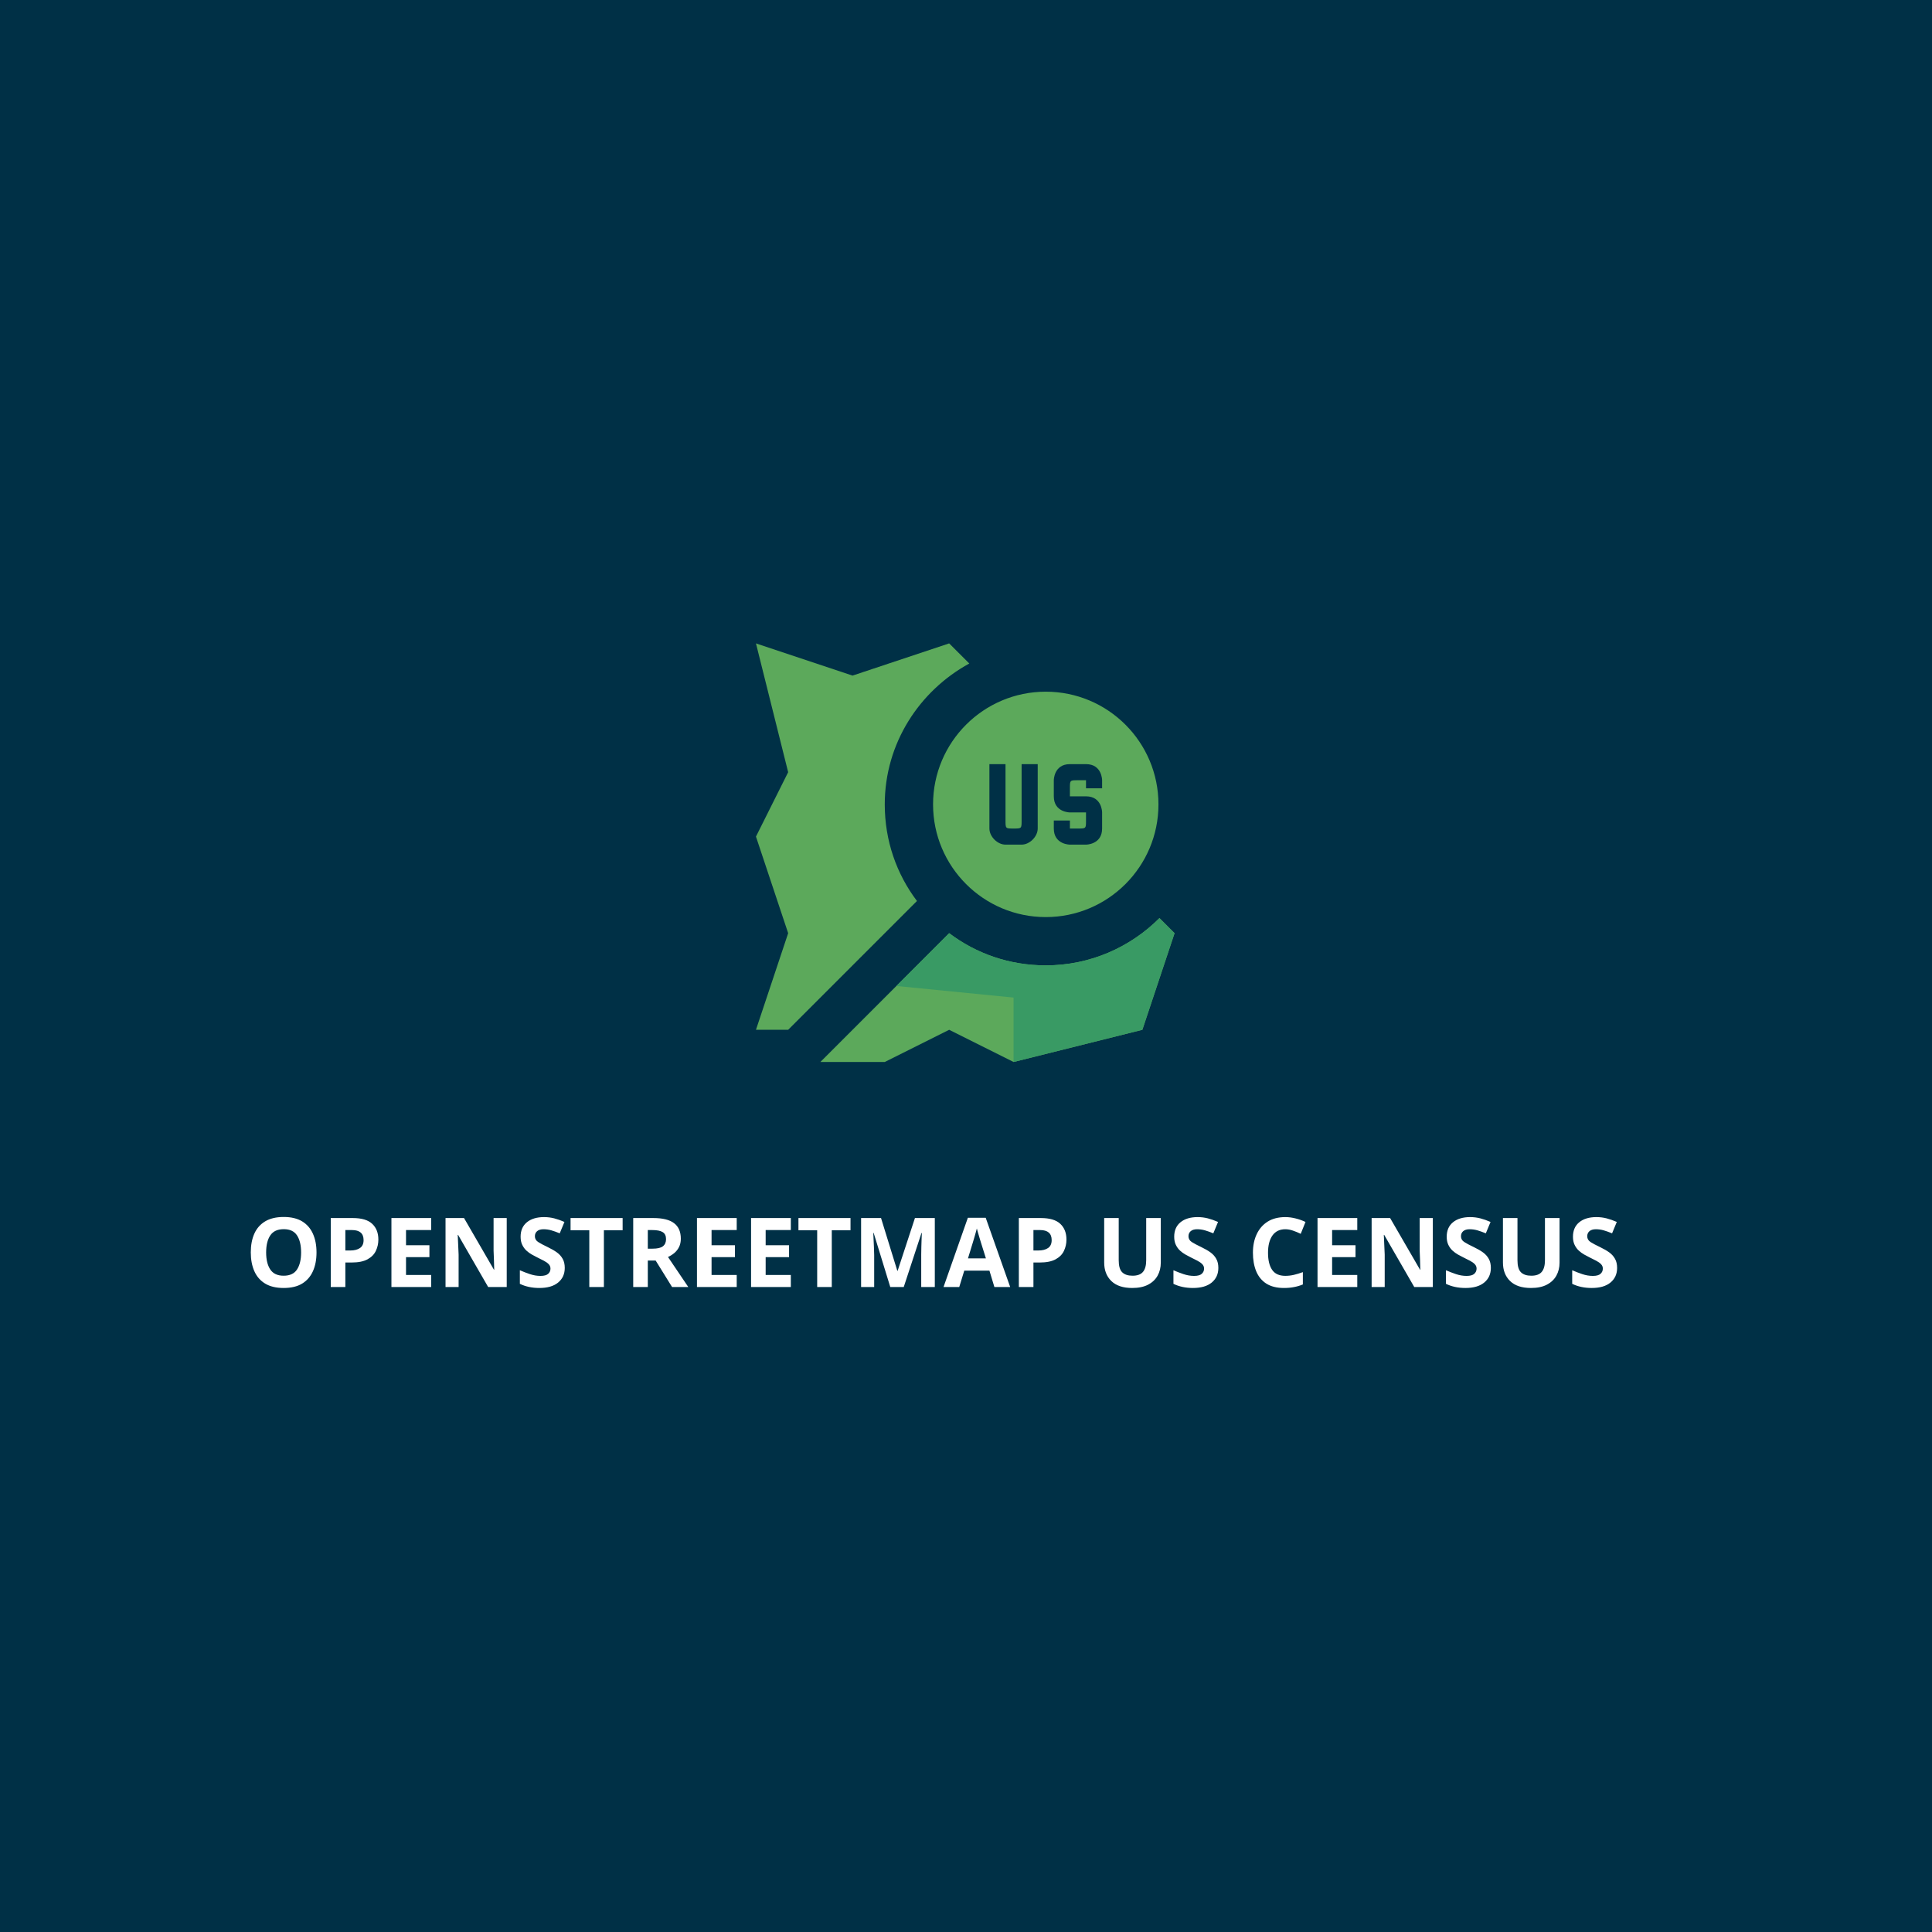
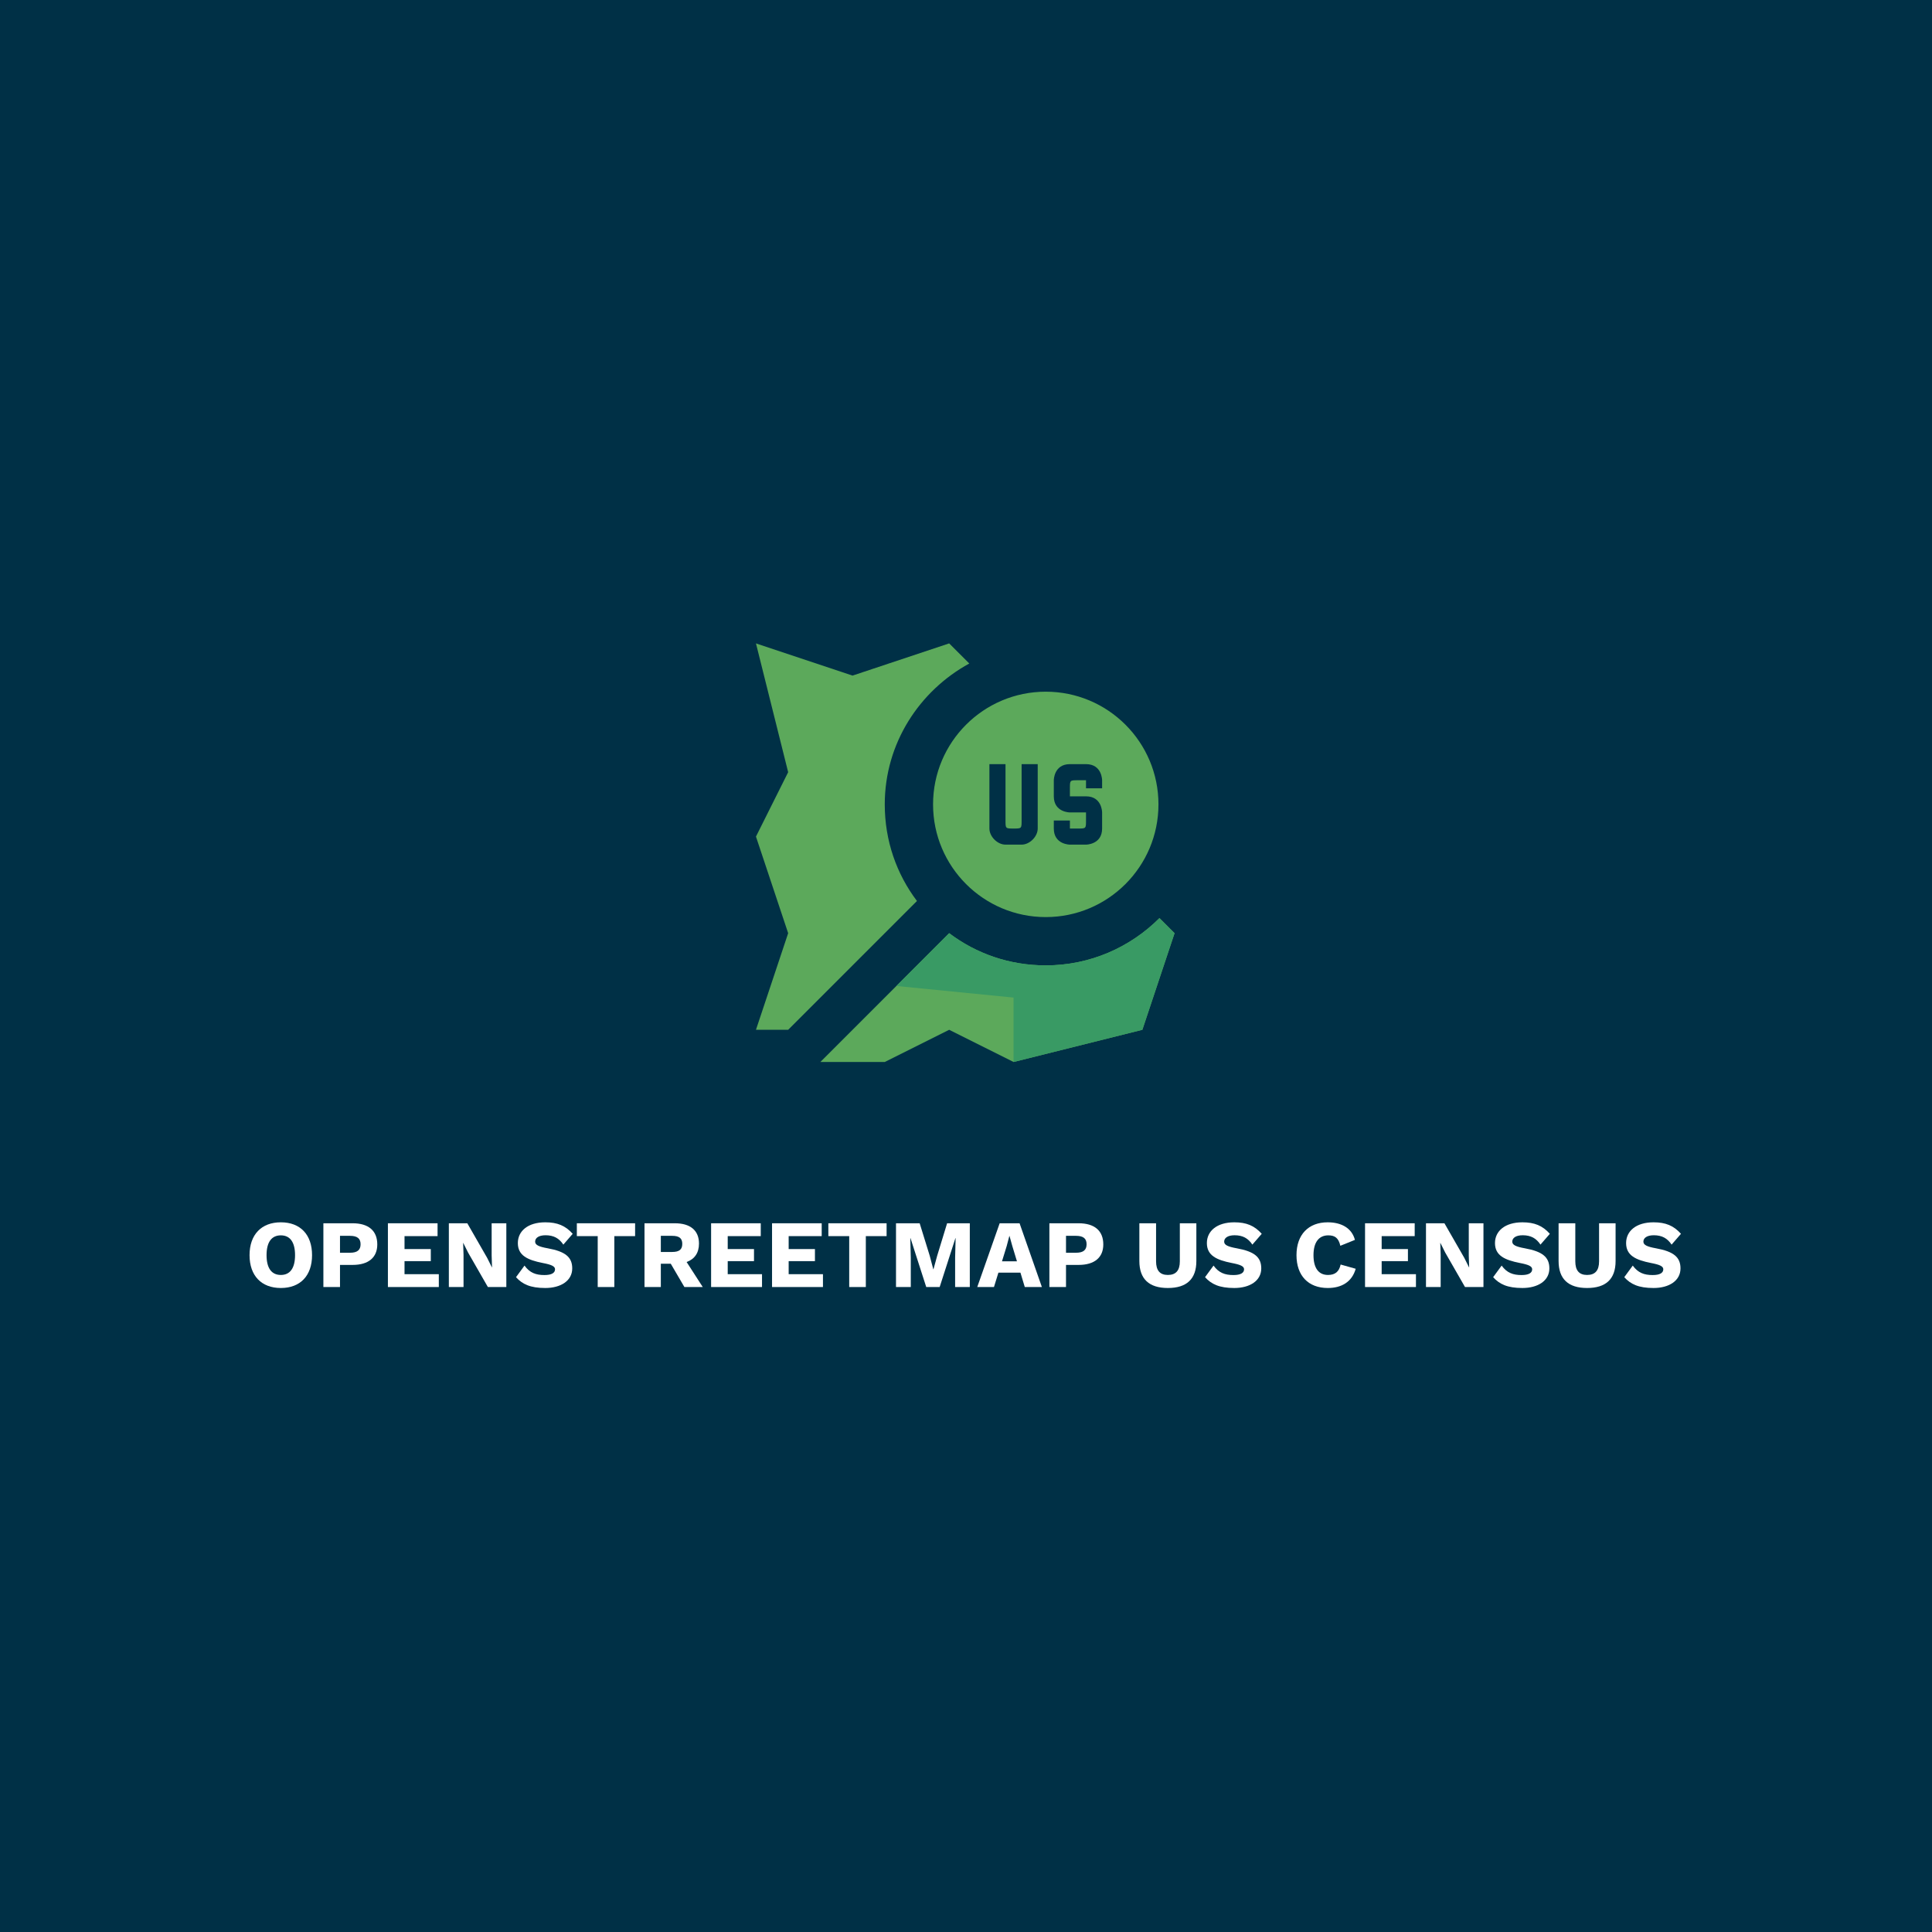
<svg xmlns="http://www.w3.org/2000/svg" width="480" height="480" id="svg5738" version="1.1" viewBox="0 0 480 480">
  <defs id="defs5740" />
  <g id="layer1" transform="translate(0,-572.3622)">
    <rect style="opacity:1;fill:#003046;fill-opacity:1;stroke:none;stroke-width:0;stroke-linecap:round;stroke-linejoin:round;stroke-miterlimit:4;stroke-dasharray:none;stroke-dashoffset:0;stroke-opacity:1;marker:none" id="rect5728" width="480" height="480" x="0" y="572.362" />
-     <g id="g4155" transform="translate(9.816561,-69.37341)">
-       <g transform="translate(280.3675,61.97979)" id="g12132">
+     <g id="g5637">
+       <g transform="translate(290.1841,-7.393618)" id="g12132">
        <path style="color:#000000;display:inline;overflow:visible;visibility:visible;fill:#5ca95b;fill-opacity:1;fill-rule:nonzero;stroke:none;stroke-width:16;marker:none;enable-background:accumulate" d="m -102.368,739.603 8,32 -8,16 8,24 -8,24 8,0 32,-32 c -5.06,-6.699 -8,-14.958 -8,-24 0,-15.149 8.585,-28.21 21,-35 l -5,-5 -24,8 z m 72,12 c -15.464,0 -28,12.535 -28,28 0,15.464 12.536,28 28,28 15.464,0 28,-12.536 28,-28 0,-15.465 -12.536,-28 -28,-28 z m -14,18 4,0 0,14 c 0,2 0,2 2,2 2,0 2,0 2,-2 l 0,-14 4,0 0,16 c 0,2 -2,4 -4,4 l -4,0 c -2,0 -4,-2 -4,-4 z m 20,0 4,0 c 4,0 4,4 4,4 l 0,2 -4,0 0,-2 -2,0 c -2,0 -2,0 -2,2 l 0,2 4,0 c 4,0 4,4 4,4 l 0,4 c 0,4 -4,4 -4,4 l -4,0 c 0,0 -4,0 -4,-4 l 0,-2 4,0 0,2 2,0 c 2,0 2,0 2,-2 l 0,-2 -4,0 c 0,0 -4,0 -4,-4 l 0,-4 c 0,0 0,-4 4,-4 z m 22.25,38.25 c -7.239,7.237 -17.204,11.75 -28.25,11.75 -9.043,0 -17.301,-2.941 -24,-8 l -32,32 16,0 16,-8 16,8 32,-8 8,-24 z" id="rect14751" />
        <path style="fill:#399a64;fill-opacity:1;fill-rule:evenodd;stroke:none;stroke-width:2px;stroke-linecap:butt;stroke-linejoin:miter;stroke-opacity:1" d="m -38.368,843.603 32,-8 8,-24 -3.75,-3.75 c -1.81,1.809 -3.789,3.45 -5.914,4.891 -2.125,1.441 -4.397,2.683 -6.785,3.699 -2.388,1.016 -4.895,1.808 -7.496,2.344 -2.601,0.536 -5.293,0.816 -8.055,0.816 -2.261,0 -4.471,-0.184 -6.621,-0.539 -2.15,-0.355 -4.242,-0.879 -6.258,-1.563 -2.016,-0.684 -3.959,-1.528 -5.816,-2.516 -1.858,-0.987 -3.63,-2.118 -5.305,-3.383 l -13.117,13.117 29.117,2.883 z" id="path6676" />
      </g>
-       <text id="text4151" y="961.496" x="51.103" style="font-style:normal;font-weight:normal;font-size:7.111px;line-height:125%;font-family:sans-serif;letter-spacing:0px;word-spacing:0px;fill:#000000;fill-opacity:1;stroke:none;stroke-width:0.711px;stroke-linecap:butt;stroke-linejoin:miter;stroke-opacity:1" xml:space="preserve">
-         <tspan style="font-style:normal;font-variant:normal;font-weight:bold;font-stretch:normal;font-size:24px;font-family:'Work Sans';-inkscape-font-specification:'Work Sans Bold';fill:#ffffff;stroke-width:0.711px" y="961.496" x="51.103" id="tspan4153">OPENSTREETMAP US CENSUS</tspan>
-       </text>
+       <g id="g5614">
+         <path id="path5551" style="font-style:normal;font-variant:normal;font-weight:bold;font-stretch:normal;font-size:24px;line-height:125%;font-family:'Work Sans';-inkscape-font-specification:'Work Sans Bold';letter-spacing:0px;word-spacing:0px;fill:#ffffff;fill-opacity:1;stroke:none;stroke-width:0.711px;stroke-linecap:butt;stroke-linejoin:miter;stroke-opacity:1" d="m 69.776,876.042 c -4.824,0 -7.776,3.048 -7.776,8.16 0,5.112 2.952,8.16 7.776,8.16 4.824,0 7.752,-3.048 7.752,-8.16 0,-5.112 -2.928,-8.16 -7.752,-8.16 z m 0,3.24 c 2.28,0 3.528,1.68 3.528,4.92 0,3.24 -1.248,4.92 -3.528,4.92 -2.304,0 -3.552,-1.68 -3.552,-4.92 0,-3.24 1.248,-4.92 3.552,-4.92 z" />
+         <path id="path5553" style="font-style:normal;font-variant:normal;font-weight:bold;font-stretch:normal;font-size:24px;line-height:125%;font-family:'Work Sans';-inkscape-font-specification:'Work Sans Bold';letter-spacing:0px;word-spacing:0px;fill:#ffffff;fill-opacity:1;stroke:none;stroke-width:0.711px;stroke-linecap:butt;stroke-linejoin:miter;stroke-opacity:1" d="m 87.616,876.282 -7.272,0 0,15.84 4.128,0 0,-5.496 3.144,0 c 3.936,0 6.12,-1.848 6.12,-5.088 0,-3.408 -2.184,-5.256 -6.12,-5.256 z m -0.648,7.32 -2.496,0 0,-4.2 2.496,0 c 1.824,0 2.616,0.696 2.616,2.088 0,1.416 -0.792,2.112 -2.616,2.112 z" />
+         <path id="path5555" style="font-style:normal;font-variant:normal;font-weight:bold;font-stretch:normal;font-size:24px;line-height:125%;font-family:'Work Sans';-inkscape-font-specification:'Work Sans Bold';letter-spacing:0px;word-spacing:0px;fill:#ffffff;fill-opacity:1;stroke:none;stroke-width:0.711px;stroke-linecap:butt;stroke-linejoin:miter;stroke-opacity:1" d="m 100.503,888.93 0,-3.24 6.528,0 0,-3 -6.528,0 0,-3.216 8.208,0 0,-3.192 -12.336,0 0,15.84 12.648,0 0,-3.192 -8.52,0 z" />
+         <path id="path5557" style="font-style:normal;font-variant:normal;font-weight:bold;font-stretch:normal;font-size:24px;line-height:125%;font-family:'Work Sans';-inkscape-font-specification:'Work Sans Bold';letter-spacing:0px;word-spacing:0px;fill:#ffffff;fill-opacity:1;stroke:none;stroke-width:0.711px;stroke-linecap:butt;stroke-linejoin:miter;stroke-opacity:1" d="m 125.796,876.282 -3.648,0 0,7.992 0.096,2.976 -0.024,0 -1.2,-2.4 -4.92,-8.568 -4.584,0 0,15.84 3.648,0 0,-7.992 -0.096,-2.976 0.024,0 1.2,2.4 4.92,8.568 4.584,0 0,-15.84 z" />
+         <path id="path5559" style="font-style:normal;font-variant:normal;font-weight:bold;font-stretch:normal;font-size:24px;line-height:125%;font-family:'Work Sans';-inkscape-font-specification:'Work Sans Bold';letter-spacing:0px;word-spacing:0px;fill:#ffffff;fill-opacity:1;stroke:none;stroke-width:0.711px;stroke-linecap:butt;stroke-linejoin:miter;stroke-opacity:1" d="m 135.473,876.042 c -4.344,0 -6.816,2.184 -6.816,5.16 0,3.096 2.424,4.2 6.168,4.944 2.16,0.408 3.072,0.816 3.072,1.56 0,0.912 -0.864,1.44 -2.64,1.44 -2.112,0 -3.648,-0.552 -4.944,-2.352 l -2.112,2.88 c 1.56,1.728 3.528,2.688 7.272,2.688 3.816,0 6.696,-1.776 6.696,-4.872 0,-2.784 -1.704,-4.2 -6.096,-4.992 -2.256,-0.408 -3.12,-0.84 -3.12,-1.656 0,-0.912 0.888,-1.584 2.592,-1.584 2.016,0 3.36,0.744 4.416,2.328 l 2.328,-2.688 c -1.824,-2.04 -3.84,-2.856 -6.816,-2.856 z" />
+         <path id="path5561" style="font-style:normal;font-variant:normal;font-weight:bold;font-stretch:normal;font-size:24px;line-height:125%;font-family:'Work Sans';-inkscape-font-specification:'Work Sans Bold';letter-spacing:0px;word-spacing:0px;fill:#ffffff;fill-opacity:1;stroke:none;stroke-width:0.711px;stroke-linecap:butt;stroke-linejoin:miter;stroke-opacity:1" d="m 157.789,876.282 -14.472,0 0,3.192 5.184,0 0,12.648 4.128,0 0,-12.648 5.16,0 0,-3.192 z" />
+         <path id="path5563" style="font-style:normal;font-variant:normal;font-weight:bold;font-stretch:normal;font-size:24px;line-height:125%;font-family:'Work Sans';-inkscape-font-specification:'Work Sans Bold';letter-spacing:0px;word-spacing:0px;fill:#ffffff;fill-opacity:1;stroke:none;stroke-width:0.711px;stroke-linecap:butt;stroke-linejoin:miter;stroke-opacity:1" d="m 170.037,892.122 4.56,0 -4.008,-6.216 c 1.992,-0.72 3.072,-2.28 3.072,-4.584 0,-3.264 -2.16,-5.04 -5.976,-5.04 l -7.56,0 0,15.84 4.056,0 0,-5.784 2.472,0 3.384,5.784 z m -5.856,-12.72 2.808,0 c 1.752,0 2.52,0.6 2.52,1.992 0,1.416 -0.768,2.016 -2.52,2.016 l -2.808,0 0,-4.008 z" />
+         <path id="path5565" style="font-style:normal;font-variant:normal;font-weight:bold;font-stretch:normal;font-size:24px;line-height:125%;font-family:'Work Sans';-inkscape-font-specification:'Work Sans Bold';letter-spacing:0px;word-spacing:0px;fill:#ffffff;fill-opacity:1;stroke:none;stroke-width:0.711px;stroke-linecap:butt;stroke-linejoin:miter;stroke-opacity:1" d="m 180.8,888.93 0,-3.24 6.528,0 0,-3 -6.528,0 0,-3.216 8.208,0 0,-3.192 -12.336,0 0,15.84 12.648,0 0,-3.192 -8.52,0 z" />
+         <path id="path5567" style="font-style:normal;font-variant:normal;font-weight:bold;font-stretch:normal;font-size:24px;line-height:125%;font-family:'Work Sans';-inkscape-font-specification:'Work Sans Bold';letter-spacing:0px;word-spacing:0px;fill:#ffffff;fill-opacity:1;stroke:none;stroke-width:0.711px;stroke-linecap:butt;stroke-linejoin:miter;stroke-opacity:1" d="m 195.941,888.93 0,-3.24 6.528,0 0,-3 -6.528,0 0,-3.216 8.208,0 0,-3.192 -12.336,0 0,15.84 12.648,0 0,-3.192 -8.52,0 z" />
+         <path id="path5569" style="font-style:normal;font-variant:normal;font-weight:bold;font-stretch:normal;font-size:24px;line-height:125%;font-family:'Work Sans';-inkscape-font-specification:'Work Sans Bold';letter-spacing:0px;word-spacing:0px;fill:#ffffff;fill-opacity:1;stroke:none;stroke-width:0.711px;stroke-linecap:butt;stroke-linejoin:miter;stroke-opacity:1" d="m 220.273,876.282 -14.472,0 0,3.192 5.184,0 0,12.648 4.128,0 0,-12.648 5.16,0 0,-3.192 z" />
+         <path id="path5571" style="font-style:normal;font-variant:normal;font-weight:bold;font-stretch:normal;font-size:24px;line-height:125%;font-family:'Work Sans';-inkscape-font-specification:'Work Sans Bold';letter-spacing:0px;word-spacing:0px;fill:#ffffff;fill-opacity:1;stroke:none;stroke-width:0.711px;stroke-linecap:butt;stroke-linejoin:miter;stroke-opacity:1" d="m 240.946,876.282 -5.64,0 -2.472,8.088 -0.912,3.336 -0.048,0 -0.888,-3.36 -2.496,-8.064 -5.88,0 0,15.84 3.672,0 0,-7.272 -0.12,-4.872 0.048,0 3.912,12.144 3.336,0 3.912,-12.144 0.048,0 -0.12,4.872 0,7.272 3.648,0 0,-15.84 z" />
+         <path id="path5573" style="font-style:normal;font-variant:normal;font-weight:bold;font-stretch:normal;font-size:24px;line-height:125%;font-family:'Work Sans';-inkscape-font-specification:'Work Sans Bold';letter-spacing:0px;word-spacing:0px;fill:#ffffff;fill-opacity:1;stroke:none;stroke-width:0.711px;stroke-linecap:butt;stroke-linejoin:miter;stroke-opacity:1" d="m 254.605,892.122 4.248,0 -5.544,-15.84 -4.944,0 -5.568,15.84 4.152,0 1.104,-3.576 5.472,0 1.08,3.576 z m -5.664,-6.384 1.176,-3.816 0.648,-2.472 0.048,0 0.696,2.496 1.152,3.792 -3.72,0 z" />
+         <path id="path5575" style="font-style:normal;font-variant:normal;font-weight:bold;font-stretch:normal;font-size:24px;line-height:125%;font-family:'Work Sans';-inkscape-font-specification:'Work Sans Bold';letter-spacing:0px;word-spacing:0px;fill:#ffffff;fill-opacity:1;stroke:none;stroke-width:0.711px;stroke-linecap:butt;stroke-linejoin:miter;stroke-opacity:1" d="m 267.991,876.282 -7.272,0 0,15.84 4.128,0 0,-5.496 3.144,0 c 3.936,0 6.12,-1.848 6.12,-5.088 0,-3.408 -2.184,-5.256 -6.12,-5.256 z m -0.648,7.32 -2.496,0 0,-4.2 2.496,0 c 1.824,0 2.616,0.696 2.616,2.088 0,1.416 -0.792,2.112 -2.616,2.112 z" />
+         <path id="path5577" style="font-style:normal;font-variant:normal;font-weight:bold;font-stretch:normal;font-size:24px;line-height:125%;font-family:'Work Sans';-inkscape-font-specification:'Work Sans Bold';letter-spacing:0px;word-spacing:0px;fill:#ffffff;fill-opacity:1;stroke:none;stroke-width:0.711px;stroke-linecap:butt;stroke-linejoin:miter;stroke-opacity:1" d="m 297.231,876.282 -4.104,0 0,9.456 c 0,2.28 -0.984,3.384 -2.976,3.384 -1.968,0 -2.928,-1.104 -2.928,-3.384 l 0,-9.456 -4.152,0 0,9.384 c 0,4.464 2.424,6.696 7.08,6.696 4.68,0 7.08,-2.232 7.08,-6.696 l 0,-9.384 z" />
+         <path id="path5579" style="font-style:normal;font-variant:normal;font-weight:bold;font-stretch:normal;font-size:24px;line-height:125%;font-family:'Work Sans';-inkscape-font-specification:'Work Sans Bold';letter-spacing:0px;word-spacing:0px;fill:#ffffff;fill-opacity:1;stroke:none;stroke-width:0.711px;stroke-linecap:butt;stroke-linejoin:miter;stroke-opacity:1" d="m 306.661,876.042 c -4.344,0 -6.816,2.184 -6.816,5.16 0,3.096 2.424,4.2 6.168,4.944 2.16,0.408 3.072,0.816 3.072,1.56 0,0.912 -0.864,1.44 -2.64,1.44 -2.112,0 -3.648,-0.552 -4.944,-2.352 l -2.112,2.88 c 1.56,1.728 3.528,2.688 7.272,2.688 3.816,0 6.696,-1.776 6.696,-4.872 0,-2.784 -1.704,-4.2 -6.096,-4.992 -2.256,-0.408 -3.12,-0.84 -3.12,-1.656 0,-0.912 0.888,-1.584 2.592,-1.584 2.016,0 3.36,0.744 4.416,2.328 l 2.328,-2.688 c -1.824,-2.04 -3.84,-2.856 -6.816,-2.856 z" />
+         <path id="path5581" style="font-style:normal;font-variant:normal;font-weight:bold;font-stretch:normal;font-size:24px;line-height:125%;font-family:'Work Sans';-inkscape-font-specification:'Work Sans Bold';letter-spacing:0px;word-spacing:0px;fill:#ffffff;fill-opacity:1;stroke:none;stroke-width:0.711px;stroke-linecap:butt;stroke-linejoin:miter;stroke-opacity:1" d="m 336.821,887.586 -3.744,-1.056 c -0.384,1.776 -1.368,2.592 -3.144,2.592 -2.328,0 -3.6,-1.704 -3.6,-4.92 0,-3.24 1.368,-4.92 3.672,-4.92 1.632,0 2.544,0.624 3,2.592 l 3.624,-1.464 c -0.792,-3 -3.456,-4.368 -6.768,-4.368 -4.776,0 -7.752,3.048 -7.752,8.16 0,5.112 2.952,8.16 7.776,8.16 3.36,0 6,-1.464 6.936,-4.776 z" />
+         <path id="path5583" style="font-style:normal;font-variant:normal;font-weight:bold;font-stretch:normal;font-size:24px;line-height:125%;font-family:'Work Sans';-inkscape-font-specification:'Work Sans Bold';letter-spacing:0px;word-spacing:0px;fill:#ffffff;fill-opacity:1;stroke:none;stroke-width:0.711px;stroke-linecap:butt;stroke-linejoin:miter;stroke-opacity:1" d="m 343.269,888.93 0,-3.24 6.528,0 0,-3 -6.528,0 0,-3.216 8.208,0 0,-3.192 -12.336,0 0,15.84 12.648,0 0,-3.192 -8.52,0 z" />
+         <path id="path5585" style="font-style:normal;font-variant:normal;font-weight:bold;font-stretch:normal;font-size:24px;line-height:125%;font-family:'Work Sans';-inkscape-font-specification:'Work Sans Bold';letter-spacing:0px;word-spacing:0px;fill:#ffffff;fill-opacity:1;stroke:none;stroke-width:0.711px;stroke-linecap:butt;stroke-linejoin:miter;stroke-opacity:1" d="m 368.561,876.282 -3.648,0 0,7.992 0.096,2.976 -0.024,0 -1.2,-2.4 -4.92,-8.568 -4.584,0 0,15.84 3.648,0 0,-7.992 -0.096,-2.976 0.024,0 1.2,2.4 4.92,8.568 4.584,0 0,-15.84 z" />
+         <path id="path5587" style="font-style:normal;font-variant:normal;font-weight:bold;font-stretch:normal;font-size:24px;line-height:125%;font-family:'Work Sans';-inkscape-font-specification:'Work Sans Bold';letter-spacing:0px;word-spacing:0px;fill:#ffffff;fill-opacity:1;stroke:none;stroke-width:0.711px;stroke-linecap:butt;stroke-linejoin:miter;stroke-opacity:1" d="m 378.239,876.042 c -4.344,0 -6.816,2.184 -6.816,5.16 0,3.096 2.424,4.2 6.168,4.944 2.16,0.408 3.072,0.816 3.072,1.56 0,0.912 -0.864,1.44 -2.64,1.44 -2.112,0 -3.648,-0.552 -4.944,-2.352 l -2.112,2.88 c 1.56,1.728 3.528,2.688 7.272,2.688 3.816,0 6.696,-1.776 6.696,-4.872 0,-2.784 -1.704,-4.2 -6.096,-4.992 -2.256,-0.408 -3.12,-0.84 -3.12,-1.656 0,-0.912 0.888,-1.584 2.592,-1.584 2.016,0 3.36,0.744 4.416,2.328 l 2.328,-2.688 c -1.824,-2.04 -3.84,-2.856 -6.816,-2.856 z" />
+         <path id="path5589" style="font-style:normal;font-variant:normal;font-weight:bold;font-stretch:normal;font-size:24px;line-height:125%;font-family:'Work Sans';-inkscape-font-specification:'Work Sans Bold';letter-spacing:0px;word-spacing:0px;fill:#ffffff;fill-opacity:1;stroke:none;stroke-width:0.711px;stroke-linecap:butt;stroke-linejoin:miter;stroke-opacity:1" d="m 401.388,876.282 -4.104,0 0,9.456 c 0,2.28 -0.984,3.384 -2.976,3.384 -1.968,0 -2.928,-1.104 -2.928,-3.384 l 0,-9.456 -4.152,0 0,9.384 c 0,4.464 2.424,6.696 7.08,6.696 4.68,0 7.08,-2.232 7.08,-6.696 l 0,-9.384 z" />
+         <path id="path5591" style="font-style:normal;font-variant:normal;font-weight:bold;font-stretch:normal;font-size:24px;line-height:125%;font-family:'Work Sans';-inkscape-font-specification:'Work Sans Bold';letter-spacing:0px;word-spacing:0px;fill:#ffffff;fill-opacity:1;stroke:none;stroke-width:0.711px;stroke-linecap:butt;stroke-linejoin:miter;stroke-opacity:1" d="m 410.817,876.042 c -4.344,0 -6.816,2.184 -6.816,5.16 0,3.096 2.424,4.2 6.168,4.944 2.16,0.408 3.072,0.816 3.072,1.56 0,0.912 -0.864,1.44 -2.64,1.44 -2.112,0 -3.648,-0.552 -4.944,-2.352 l -2.112,2.88 c 1.56,1.728 3.528,2.688 7.272,2.688 3.816,0 6.696,-1.776 6.696,-4.872 0,-2.784 -1.704,-4.2 -6.096,-4.992 -2.256,-0.408 -3.12,-0.84 -3.12,-1.656 0,-0.912 0.888,-1.584 2.592,-1.584 2.016,0 3.36,0.744 4.416,2.328 l 2.328,-2.688 c -1.824,-2.04 -3.84,-2.856 -6.816,-2.856 z" />
+       </g>
    </g>
  </g>
</svg>
